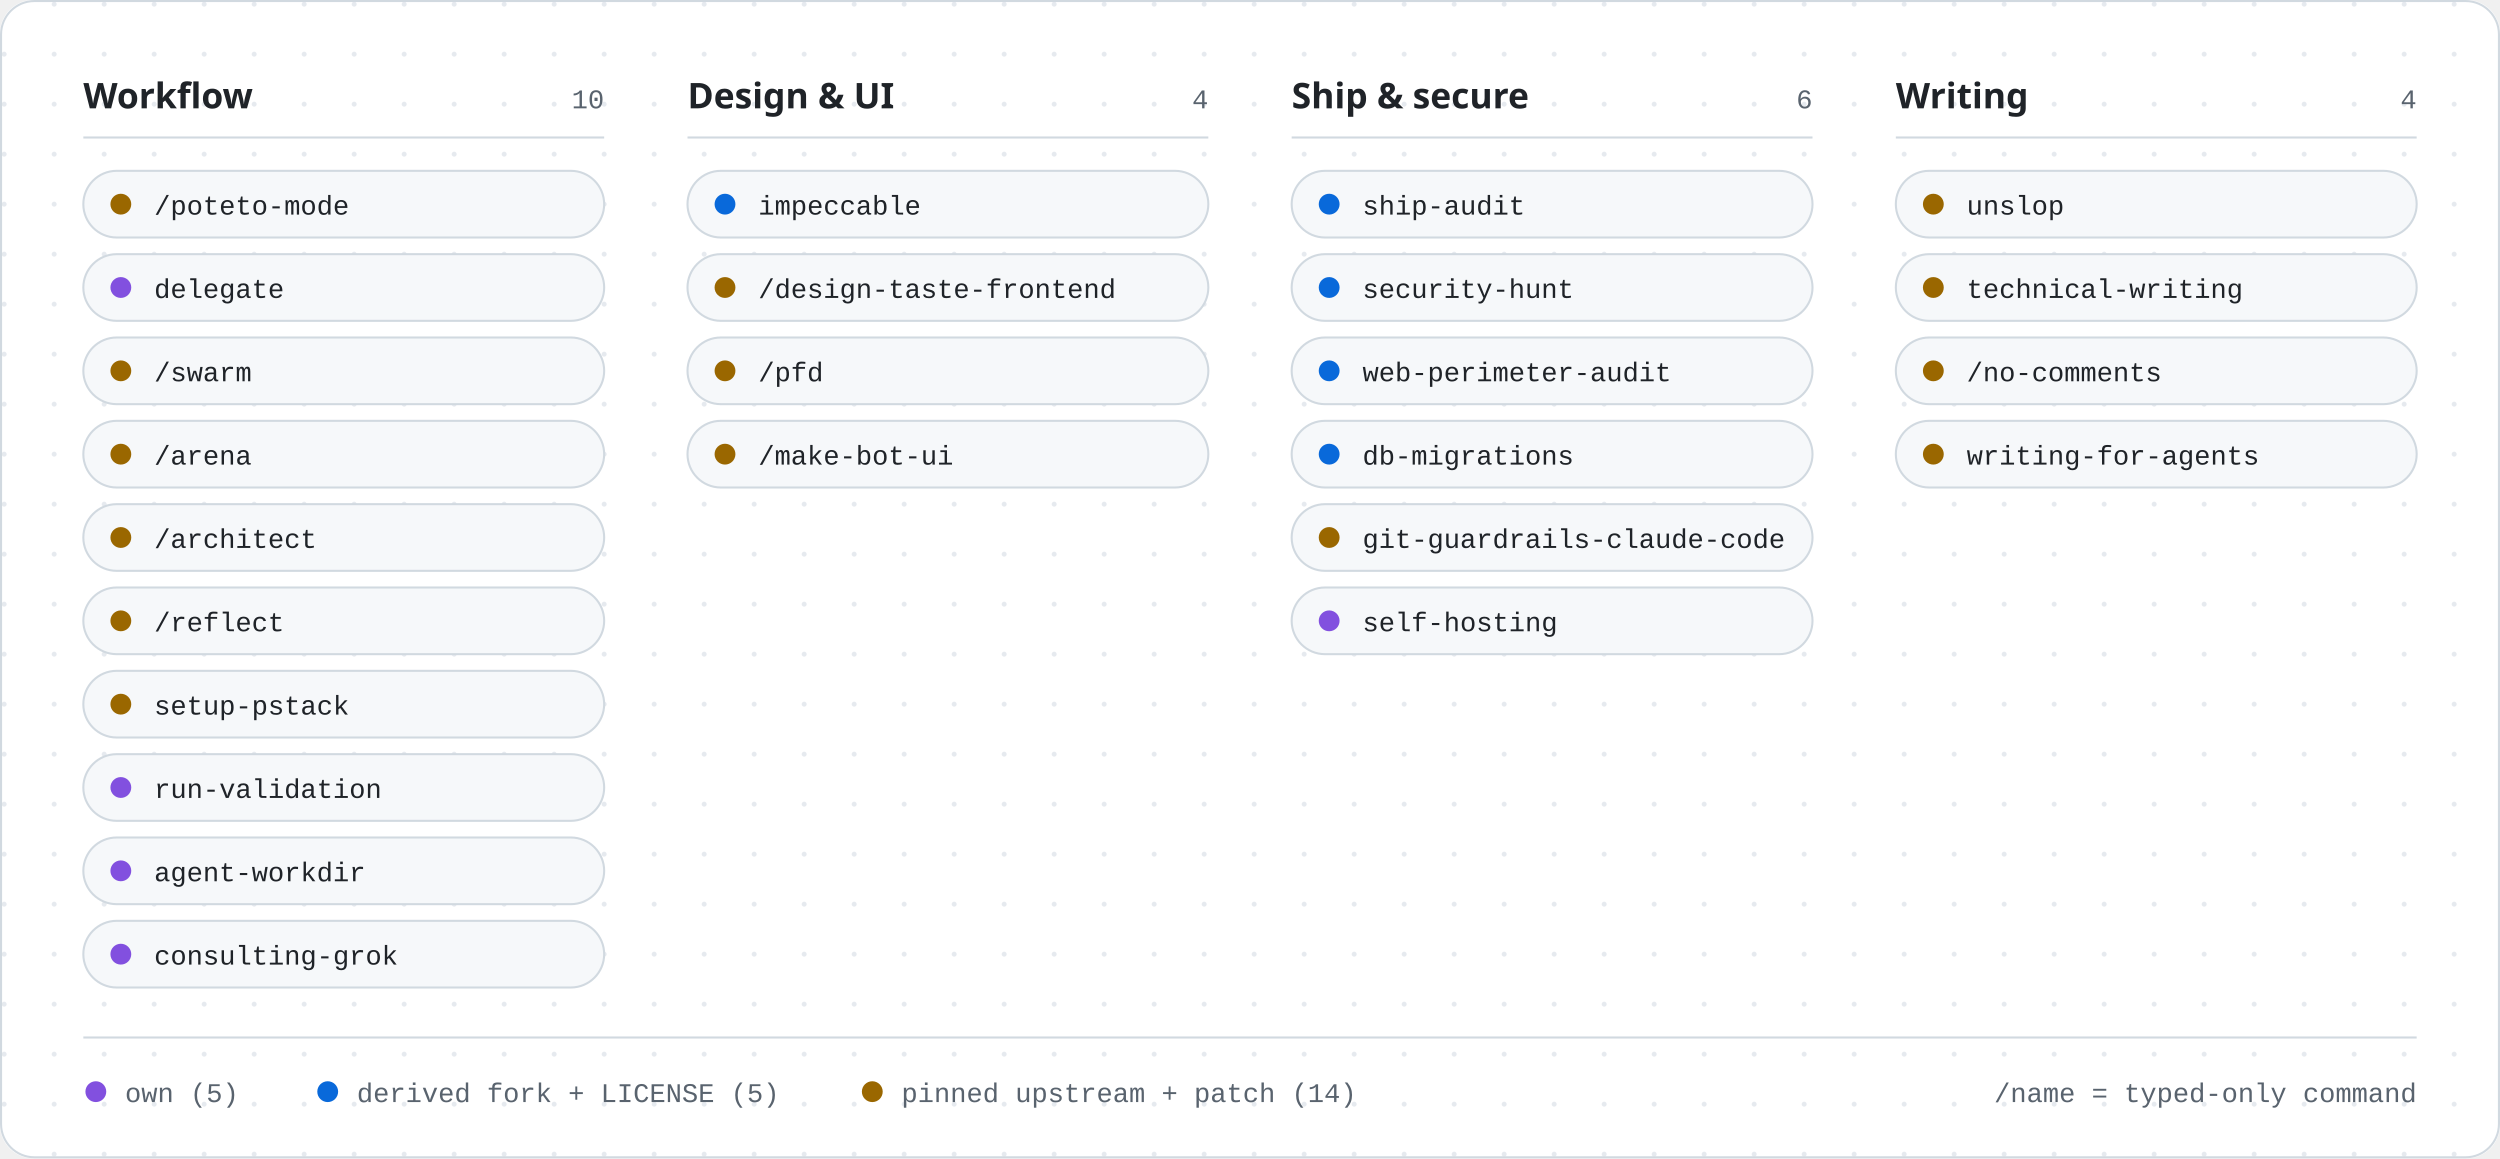
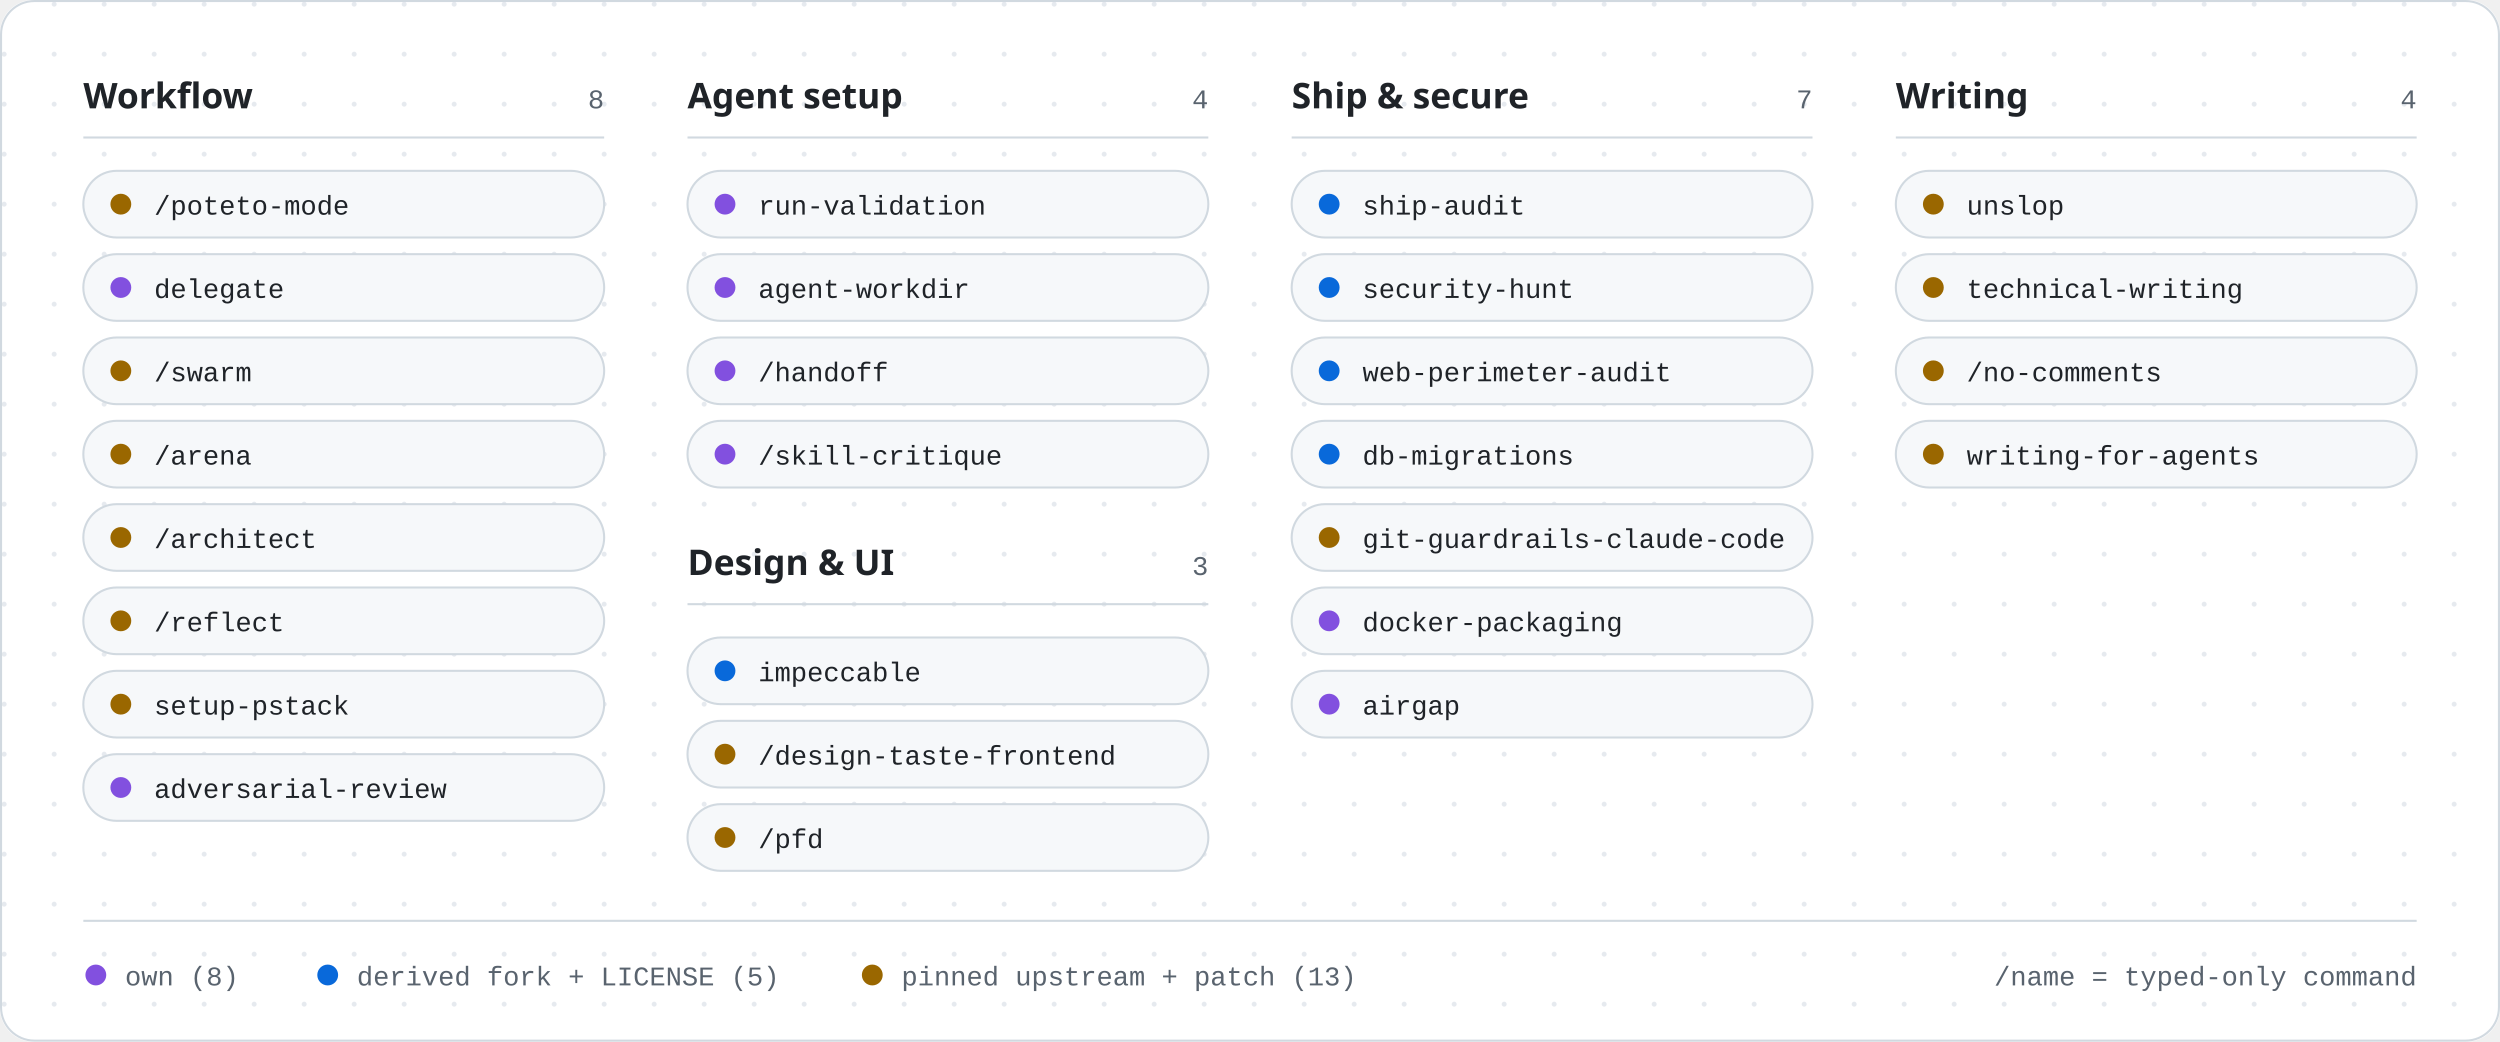
- <svg xmlns="http://www.w3.org/2000/svg" width="1200" height="556" viewBox="0 0 1200 556" role="img" aria-labelledby="t">
+ <svg xmlns="http://www.w3.org/2000/svg" width="1200" height="500" viewBox="0 0 1200 500" role="img" aria-labelledby="t">
  <style>
  .sans { font-family: -apple-system, BlinkMacSystemFont, 'Segoe UI', 'Noto Sans', Helvetica, Arial, sans-serif; }
  .mono { font-family: ui-monospace, SFMono-Regular, 'SF Mono', Menlo, Consolas, 'Liberation Mono', monospace; }
  .flow { stroke-dasharray: 4 6; animation: flow 1.2s linear infinite; }
  @keyframes flow { to { stroke-dashoffset: -20; } }
  
-   @media (prefers-reduced-motion: reduce) { * { animation: none !important; opacity: 1 !important; transform: none !important; } }
+   @media (prefers-reduced-motion: reduce) { * { animation: none !important; transform: none !important; } }
</style>
  <defs>
    <pattern id="dots" width="24" height="24" patternUnits="userSpaceOnUse">
      <circle cx="2" cy="2" r="1.2" fill="#e6eaef" />
    </pattern>
    <marker id="arrow" viewBox="0 0 10 10" refX="8" refY="5" markerWidth="7" markerHeight="7" orient="auto-start-reverse">
      <path d="M0,0 L10,5 L0,10 z" fill="#59636e" />
    </marker>
  </defs>
-   <rect width="1200" height="556" rx="16" fill="#ffffff" />
-   <rect width="1200" height="556" rx="16" fill="url(#dots)" />
-   <rect x="0.5" y="0.5" width="1199" height="555" rx="16" fill="none" stroke="#d1d9e0" />
+   <rect width="1200" height="500" rx="16" fill="#ffffff" />
+   <rect width="1200" height="500" rx="16" fill="url(#dots)" />
+   <rect x="0.5" y="0.5" width="1199" height="499" rx="16" fill="none" stroke="#d1d9e0" />
  <text x="40" y="52" class="sans" font-size="17" font-weight="700" fill="#1f2328" text-anchor="start">Workflow</text>
-   <text x="290" y="52" class="mono" font-size="13" font-weight="400" fill="#59636e" text-anchor="end">10</text>
+   <text x="290" y="52" class="mono" font-size="13" font-weight="400" fill="#59636e" text-anchor="end">8</text>
  <line x1="40" y1="66" x2="290" y2="66" stroke="#d1d9e0" />
  <rect x="40" y="82" width="250" height="32" rx="16" fill="#f6f8fa" stroke="#d1d9e0" />
  <circle cx="58" cy="98" r="5" fill="#9a6700" />
  <text x="74" y="103" class="mono" font-size="13" font-weight="400" fill="#1f2328" text-anchor="start">/poteto-mode</text>
  <rect x="40" y="122" width="250" height="32" rx="16" fill="#f6f8fa" stroke="#d1d9e0" />
  <circle cx="58" cy="138" r="5" fill="#8250df" />
  <text x="74" y="143" class="mono" font-size="13" font-weight="400" fill="#1f2328" text-anchor="start">delegate</text>
  <rect x="40" y="162" width="250" height="32" rx="16" fill="#f6f8fa" stroke="#d1d9e0" />
  <circle cx="58" cy="178" r="5" fill="#9a6700" />
  <text x="74" y="183" class="mono" font-size="13" font-weight="400" fill="#1f2328" text-anchor="start">/swarm</text>
  <rect x="40" y="202" width="250" height="32" rx="16" fill="#f6f8fa" stroke="#d1d9e0" />
  <circle cx="58" cy="218" r="5" fill="#9a6700" />
  <text x="74" y="223" class="mono" font-size="13" font-weight="400" fill="#1f2328" text-anchor="start">/arena</text>
  <rect x="40" y="242" width="250" height="32" rx="16" fill="#f6f8fa" stroke="#d1d9e0" />
  <circle cx="58" cy="258" r="5" fill="#9a6700" />
  <text x="74" y="263" class="mono" font-size="13" font-weight="400" fill="#1f2328" text-anchor="start">/architect</text>
  <rect x="40" y="282" width="250" height="32" rx="16" fill="#f6f8fa" stroke="#d1d9e0" />
  <circle cx="58" cy="298" r="5" fill="#9a6700" />
  <text x="74" y="303" class="mono" font-size="13" font-weight="400" fill="#1f2328" text-anchor="start">/reflect</text>
  <rect x="40" y="322" width="250" height="32" rx="16" fill="#f6f8fa" stroke="#d1d9e0" />
  <circle cx="58" cy="338" r="5" fill="#9a6700" />
  <text x="74" y="343" class="mono" font-size="13" font-weight="400" fill="#1f2328" text-anchor="start">setup-pstack</text>
  <rect x="40" y="362" width="250" height="32" rx="16" fill="#f6f8fa" stroke="#d1d9e0" />
  <circle cx="58" cy="378" r="5" fill="#8250df" />
-   <text x="74" y="383" class="mono" font-size="13" font-weight="400" fill="#1f2328" text-anchor="start">run-validation</text>
-   <rect x="40" y="402" width="250" height="32" rx="16" fill="#f6f8fa" stroke="#d1d9e0" />
-   <circle cx="58" cy="418" r="5" fill="#8250df" />
-   <text x="74" y="423" class="mono" font-size="13" font-weight="400" fill="#1f2328" text-anchor="start">agent-workdir</text>
-   <rect x="40" y="442" width="250" height="32" rx="16" fill="#f6f8fa" stroke="#d1d9e0" />
-   <circle cx="58" cy="458" r="5" fill="#8250df" />
-   <text x="74" y="463" class="mono" font-size="13" font-weight="400" fill="#1f2328" text-anchor="start">consulting-grok</text>
-   <text x="330" y="52" class="sans" font-size="17" font-weight="700" fill="#1f2328" text-anchor="start">Design &amp; UI</text>
+   <text x="74" y="383" class="mono" font-size="13" font-weight="400" fill="#1f2328" text-anchor="start">adversarial-review</text>
+   <text x="330" y="52" class="sans" font-size="17" font-weight="700" fill="#1f2328" text-anchor="start">Agent setup</text>
  <text x="580" y="52" class="mono" font-size="13" font-weight="400" fill="#59636e" text-anchor="end">4</text>
  <line x1="330" y1="66" x2="580" y2="66" stroke="#d1d9e0" />
  <rect x="330" y="82" width="250" height="32" rx="16" fill="#f6f8fa" stroke="#d1d9e0" />
-   <circle cx="348" cy="98" r="5" fill="#0969da" />
-   <text x="364" y="103" class="mono" font-size="13" font-weight="400" fill="#1f2328" text-anchor="start">impeccable</text>
+   <circle cx="348" cy="98" r="5" fill="#8250df" />
+   <text x="364" y="103" class="mono" font-size="13" font-weight="400" fill="#1f2328" text-anchor="start">run-validation</text>
  <rect x="330" y="122" width="250" height="32" rx="16" fill="#f6f8fa" stroke="#d1d9e0" />
-   <circle cx="348" cy="138" r="5" fill="#9a6700" />
-   <text x="364" y="143" class="mono" font-size="13" font-weight="400" fill="#1f2328" text-anchor="start">/design-taste-frontend</text>
+   <circle cx="348" cy="138" r="5" fill="#8250df" />
+   <text x="364" y="143" class="mono" font-size="13" font-weight="400" fill="#1f2328" text-anchor="start">agent-workdir</text>
  <rect x="330" y="162" width="250" height="32" rx="16" fill="#f6f8fa" stroke="#d1d9e0" />
-   <circle cx="348" cy="178" r="5" fill="#9a6700" />
-   <text x="364" y="183" class="mono" font-size="13" font-weight="400" fill="#1f2328" text-anchor="start">/pfd</text>
+   <circle cx="348" cy="178" r="5" fill="#8250df" />
+   <text x="364" y="183" class="mono" font-size="13" font-weight="400" fill="#1f2328" text-anchor="start">/handoff</text>
  <rect x="330" y="202" width="250" height="32" rx="16" fill="#f6f8fa" stroke="#d1d9e0" />
-   <circle cx="348" cy="218" r="5" fill="#9a6700" />
-   <text x="364" y="223" class="mono" font-size="13" font-weight="400" fill="#1f2328" text-anchor="start">/make-bot-ui</text>
+   <circle cx="348" cy="218" r="5" fill="#8250df" />
+   <text x="364" y="223" class="mono" font-size="13" font-weight="400" fill="#1f2328" text-anchor="start">/skill-critique</text>
+   <text x="330" y="276" class="sans" font-size="17" font-weight="700" fill="#1f2328" text-anchor="start">Design &amp; UI</text>
+   <text x="580" y="276" class="mono" font-size="13" font-weight="400" fill="#59636e" text-anchor="end">3</text>
+   <line x1="330" y1="290" x2="580" y2="290" stroke="#d1d9e0" />
+   <rect x="330" y="306" width="250" height="32" rx="16" fill="#f6f8fa" stroke="#d1d9e0" />
+   <circle cx="348" cy="322" r="5" fill="#0969da" />
+   <text x="364" y="327" class="mono" font-size="13" font-weight="400" fill="#1f2328" text-anchor="start">impeccable</text>
+   <rect x="330" y="346" width="250" height="32" rx="16" fill="#f6f8fa" stroke="#d1d9e0" />
+   <circle cx="348" cy="362" r="5" fill="#9a6700" />
+   <text x="364" y="367" class="mono" font-size="13" font-weight="400" fill="#1f2328" text-anchor="start">/design-taste-frontend</text>
+   <rect x="330" y="386" width="250" height="32" rx="16" fill="#f6f8fa" stroke="#d1d9e0" />
+   <circle cx="348" cy="402" r="5" fill="#9a6700" />
+   <text x="364" y="407" class="mono" font-size="13" font-weight="400" fill="#1f2328" text-anchor="start">/pfd</text>
  <text x="620" y="52" class="sans" font-size="17" font-weight="700" fill="#1f2328" text-anchor="start">Ship &amp; secure</text>
-   <text x="870" y="52" class="mono" font-size="13" font-weight="400" fill="#59636e" text-anchor="end">6</text>
+   <text x="870" y="52" class="mono" font-size="13" font-weight="400" fill="#59636e" text-anchor="end">7</text>
  <line x1="620" y1="66" x2="870" y2="66" stroke="#d1d9e0" />
  <rect x="620" y="82" width="250" height="32" rx="16" fill="#f6f8fa" stroke="#d1d9e0" />
  <circle cx="638" cy="98" r="5" fill="#0969da" />
  <text x="654" y="103" class="mono" font-size="13" font-weight="400" fill="#1f2328" text-anchor="start">ship-audit</text>
  <rect x="620" y="122" width="250" height="32" rx="16" fill="#f6f8fa" stroke="#d1d9e0" />
  <circle cx="638" cy="138" r="5" fill="#0969da" />
  <text x="654" y="143" class="mono" font-size="13" font-weight="400" fill="#1f2328" text-anchor="start">security-hunt</text>
  <rect x="620" y="162" width="250" height="32" rx="16" fill="#f6f8fa" stroke="#d1d9e0" />
  <circle cx="638" cy="178" r="5" fill="#0969da" />
  <text x="654" y="183" class="mono" font-size="13" font-weight="400" fill="#1f2328" text-anchor="start">web-perimeter-audit</text>
  <rect x="620" y="202" width="250" height="32" rx="16" fill="#f6f8fa" stroke="#d1d9e0" />
  <circle cx="638" cy="218" r="5" fill="#0969da" />
  <text x="654" y="223" class="mono" font-size="13" font-weight="400" fill="#1f2328" text-anchor="start">db-migrations</text>
  <rect x="620" y="242" width="250" height="32" rx="16" fill="#f6f8fa" stroke="#d1d9e0" />
  <circle cx="638" cy="258" r="5" fill="#9a6700" />
  <text x="654" y="263" class="mono" font-size="13" font-weight="400" fill="#1f2328" text-anchor="start">git-guardrails-claude-code</text>
  <rect x="620" y="282" width="250" height="32" rx="16" fill="#f6f8fa" stroke="#d1d9e0" />
  <circle cx="638" cy="298" r="5" fill="#8250df" />
-   <text x="654" y="303" class="mono" font-size="13" font-weight="400" fill="#1f2328" text-anchor="start">self-hosting</text>
+   <text x="654" y="303" class="mono" font-size="13" font-weight="400" fill="#1f2328" text-anchor="start">docker-packaging</text>
+   <rect x="620" y="322" width="250" height="32" rx="16" fill="#f6f8fa" stroke="#d1d9e0" />
+   <circle cx="638" cy="338" r="5" fill="#8250df" />
+   <text x="654" y="343" class="mono" font-size="13" font-weight="400" fill="#1f2328" text-anchor="start">airgap</text>
  <text x="910" y="52" class="sans" font-size="17" font-weight="700" fill="#1f2328" text-anchor="start">Writing</text>
  <text x="1160" y="52" class="mono" font-size="13" font-weight="400" fill="#59636e" text-anchor="end">4</text>
  <line x1="910" y1="66" x2="1160" y2="66" stroke="#d1d9e0" />
  <rect x="910" y="82" width="250" height="32" rx="16" fill="#f6f8fa" stroke="#d1d9e0" />
  <circle cx="928" cy="98" r="5" fill="#9a6700" />
  <text x="944" y="103" class="mono" font-size="13" font-weight="400" fill="#1f2328" text-anchor="start">unslop</text>
  <rect x="910" y="122" width="250" height="32" rx="16" fill="#f6f8fa" stroke="#d1d9e0" />
  <circle cx="928" cy="138" r="5" fill="#9a6700" />
  <text x="944" y="143" class="mono" font-size="13" font-weight="400" fill="#1f2328" text-anchor="start">technical-writing</text>
  <rect x="910" y="162" width="250" height="32" rx="16" fill="#f6f8fa" stroke="#d1d9e0" />
  <circle cx="928" cy="178" r="5" fill="#9a6700" />
  <text x="944" y="183" class="mono" font-size="13" font-weight="400" fill="#1f2328" text-anchor="start">/no-comments</text>
  <rect x="910" y="202" width="250" height="32" rx="16" fill="#f6f8fa" stroke="#d1d9e0" />
  <circle cx="928" cy="218" r="5" fill="#9a6700" />
  <text x="944" y="223" class="mono" font-size="13" font-weight="400" fill="#1f2328" text-anchor="start">writing-for-agents</text>
-   <line x1="40" y1="498" x2="1160" y2="498" stroke="#d1d9e0" />
-   <circle cx="46" cy="524" r="5" fill="#8250df" />
-   <text x="60" y="529" class="mono" font-size="13" font-weight="400" fill="#59636e" text-anchor="start">own (5)</text>
-   <circle cx="157.3" cy="524" r="5" fill="#0969da" />
-   <text x="171.3" y="529" class="mono" font-size="13" font-weight="400" fill="#59636e" text-anchor="start">derived fork + LICENSE (5)</text>
-   <circle cx="418.7" cy="524" r="5" fill="#9a6700" />
-   <text x="432.7" y="529" class="mono" font-size="13" font-weight="400" fill="#59636e" text-anchor="start">pinned upstream + patch (14)</text>
-   <text x="1160" y="529" class="mono" font-size="13" font-weight="400" fill="#59636e" text-anchor="end">/name = typed-only command</text>
+   <line x1="40" y1="442" x2="1160" y2="442" stroke="#d1d9e0" />
+   <circle cx="46" cy="468" r="5" fill="#8250df" />
+   <text x="60" y="473" class="mono" font-size="13" font-weight="400" fill="#59636e" text-anchor="start">own (8)</text>
+   <circle cx="157.3" cy="468" r="5" fill="#0969da" />
+   <text x="171.3" y="473" class="mono" font-size="13" font-weight="400" fill="#59636e" text-anchor="start">derived fork + LICENSE (5)</text>
+   <circle cx="418.7" cy="468" r="5" fill="#9a6700" />
+   <text x="432.7" y="473" class="mono" font-size="13" font-weight="400" fill="#59636e" text-anchor="start">pinned upstream + patch (13)</text>
+   <text x="1160" y="473" class="mono" font-size="13" font-weight="400" fill="#59636e" text-anchor="end">/name = typed-only command</text>
</svg>
